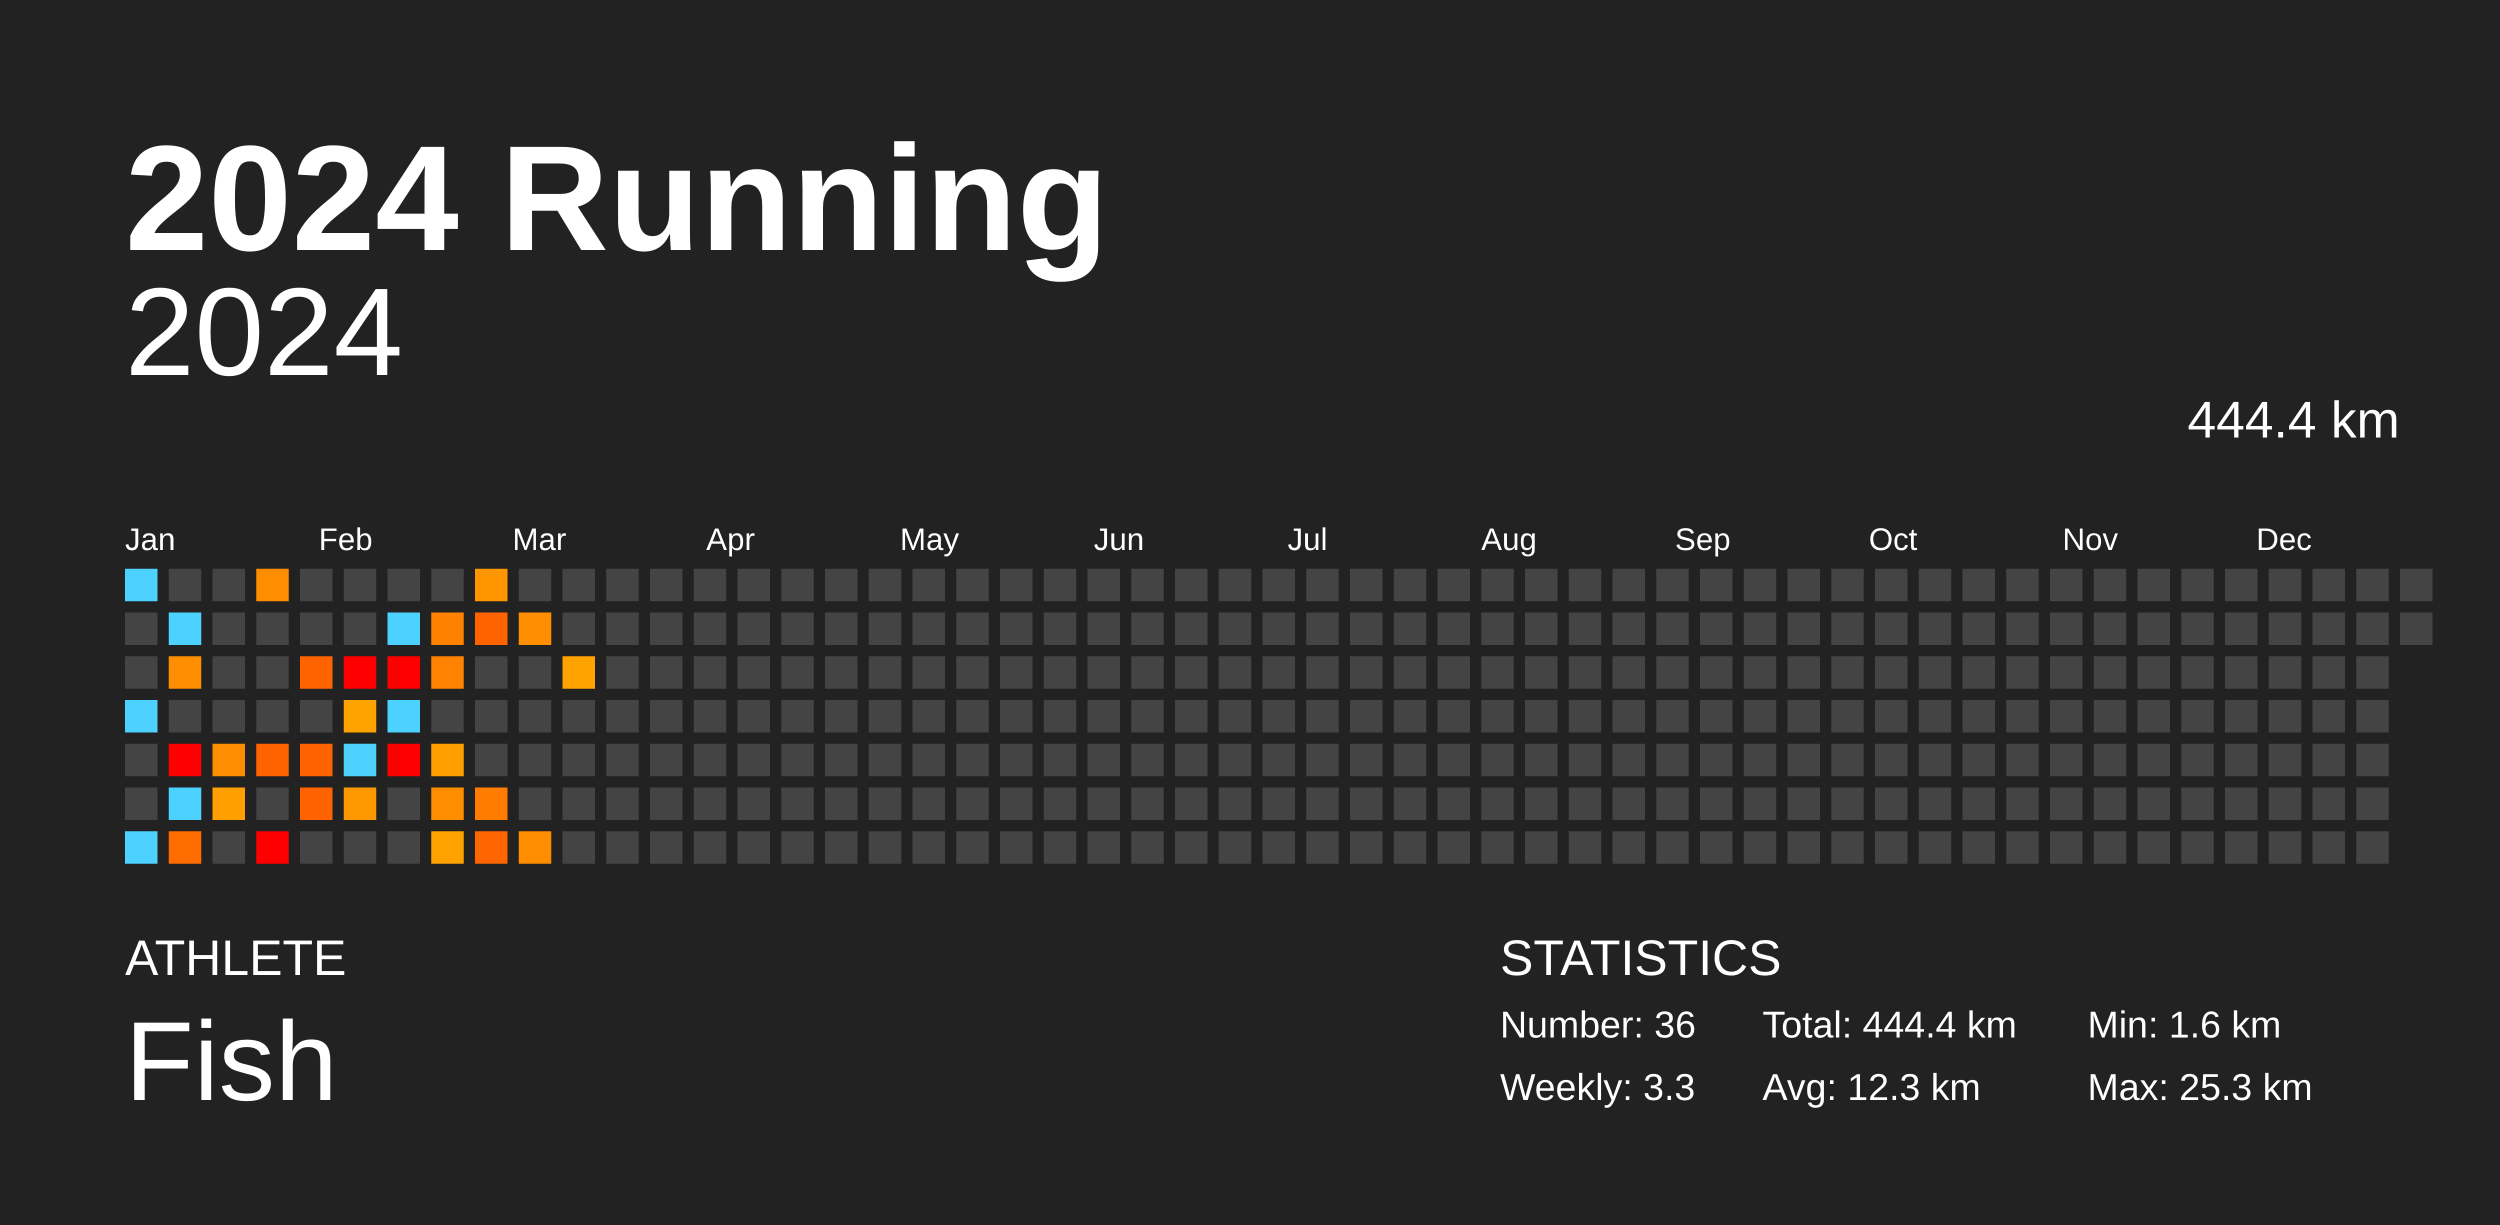
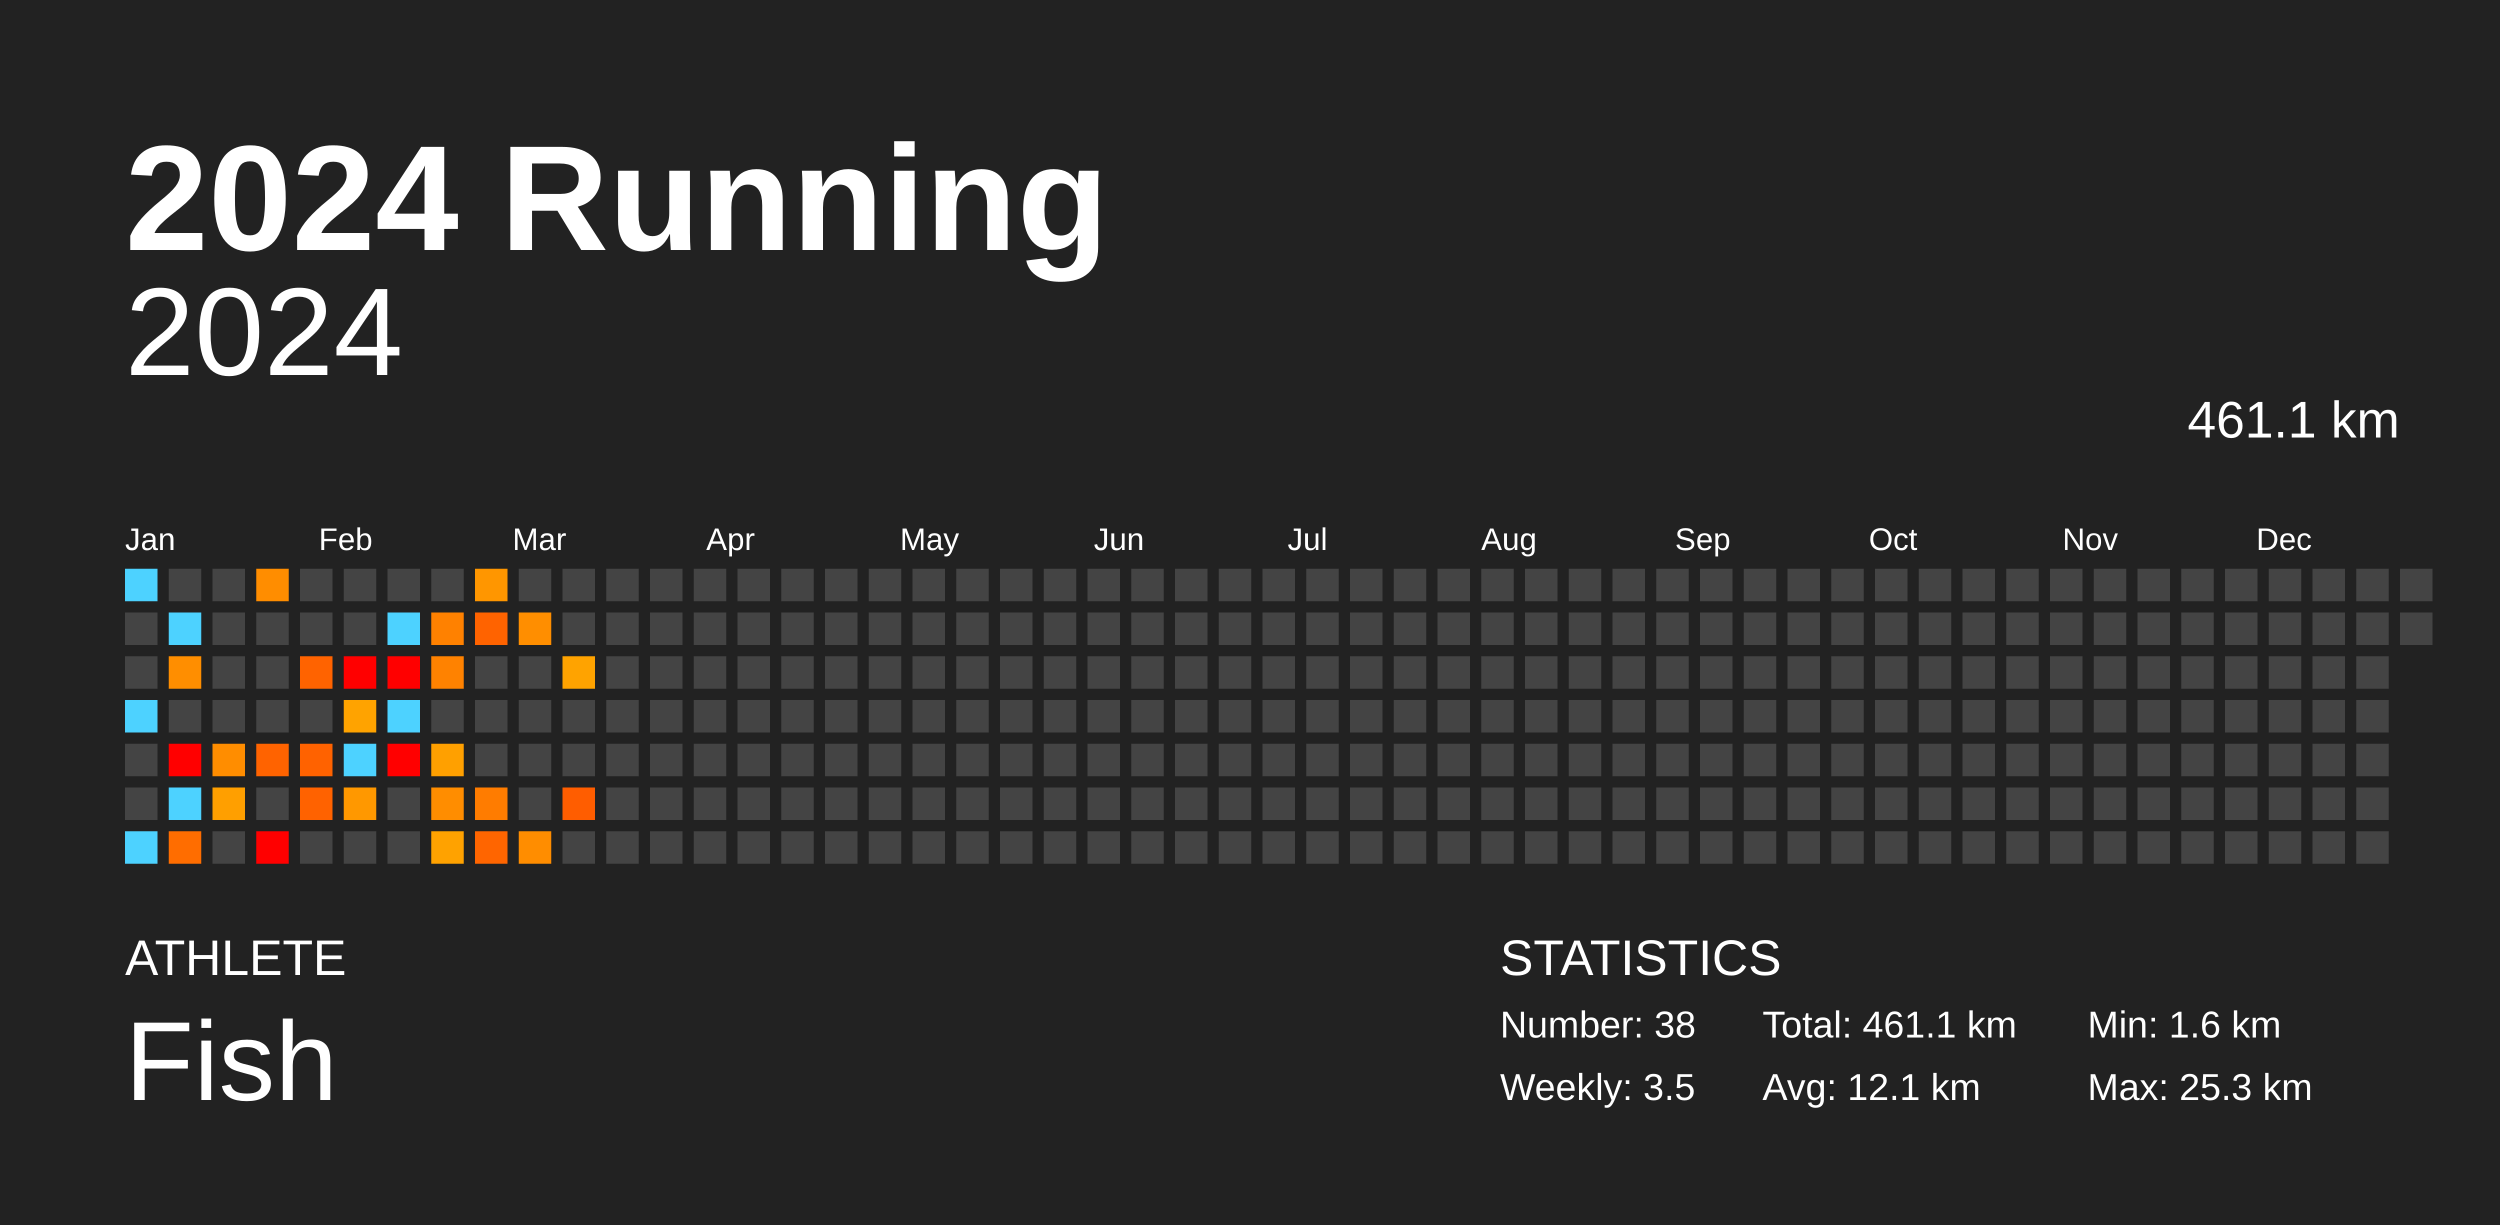
<svg xmlns="http://www.w3.org/2000/svg" baseProfile="full" height="98mm" version="1.1" viewBox="0,0,200,98" width="200mm">
  <defs />
  <rect fill="#222222" height="98" width="200" x="0" y="0" />
  <text fill="#FFFFFF" style="font-size:12px; font-family:Arial; font-weight:bold;" x="10" y="20">2024 Running</text>
  <text fill="#FFFFFF" style="font-size:4px; font-family:Arial" x="10" y="78">ATHLETE</text>
  <text fill="#FFFFFF" style="font-size:9px; font-family:Arial" x="10" y="88">Fish</text>
  <text fill="#FFFFFF" style="font-size:4px; font-family:Arial" x="120" y="78">STATISTICS</text>
-   <text fill="#FFFFFF" style="font-size:3px; font-family:Arial" x="120" y="83">Number: 36</text>
-   <text fill="#FFFFFF" style="font-size:3px; font-family:Arial" x="120" y="88">Weekly: 3.3</text>
-   <text fill="#FFFFFF" style="font-size:3px; font-family:Arial" x="141" y="83">Total: 444.4 km</text>
-   <text fill="#FFFFFF" style="font-size:3px; font-family:Arial" x="141" y="88">Avg: 12.3 km</text>
+   <text fill="#FFFFFF" style="font-size:3px; font-family:Arial" x="120" y="83">Number: 38</text>
+   <text fill="#FFFFFF" style="font-size:3px; font-family:Arial" x="120" y="88">Weekly: 3.5</text>
+   <text fill="#FFFFFF" style="font-size:3px; font-family:Arial" x="141" y="83">Total: 461.1 km</text>
+   <text fill="#FFFFFF" style="font-size:3px; font-family:Arial" x="141" y="88">Avg: 12.1 km</text>
  <text fill="#FFFFFF" style="font-size:3px; font-family:Arial" x="167" y="83">Min: 1.6 km</text>
  <text fill="#FFFFFF" style="font-size:3px; font-family:Arial" x="167" y="88">Max: 25.3 km</text>
  <text alignment-baseline="hanging" fill="#FFFFFF" style="font-size:10.0px; font-family:Arial;" x="10" y="30">2024</text>
-   <text alignment-baseline="hanging" fill="#FFFFFF" style="font-size:4.125px; font-family:Arial;" x="175" y="35">444.4 km</text>
+   <text alignment-baseline="hanging" fill="#FFFFFF" style="font-size:4.125px; font-family:Arial;" x="175" y="35">461.1 km</text>
  <text fill="#FFFFFF" style="font-size:2.5px; font-family:Arial" x="10.0" y="44">Jan</text>
  <text fill="#FFFFFF" style="font-size:2.5px; font-family:Arial" x="25.5" y="44">Feb</text>
  <text fill="#FFFFFF" style="font-size:2.5px; font-family:Arial" x="41.0" y="44">Mar</text>
  <text fill="#FFFFFF" style="font-size:2.5px; font-family:Arial" x="56.5" y="44">Apr</text>
  <text fill="#FFFFFF" style="font-size:2.5px; font-family:Arial" x="72.0" y="44">May</text>
  <text fill="#FFFFFF" style="font-size:2.5px; font-family:Arial" x="87.5" y="44">Jun</text>
  <text fill="#FFFFFF" style="font-size:2.5px; font-family:Arial" x="103.0" y="44">Jul</text>
  <text fill="#FFFFFF" style="font-size:2.5px; font-family:Arial" x="118.5" y="44">Aug</text>
  <text fill="#FFFFFF" style="font-size:2.5px; font-family:Arial" x="134.0" y="44">Sep</text>
  <text fill="#FFFFFF" style="font-size:2.5px; font-family:Arial" x="149.5" y="44">Oct</text>
  <text fill="#FFFFFF" style="font-size:2.5px; font-family:Arial" x="165.0" y="44">Nov</text>
  <text fill="#FFFFFF" style="font-size:2.5px; font-family:Arial" x="180.5" y="44">Dec</text>
  <rect fill="#4dd2ff" height="2.6" width="2.6" x="10.0" y="45.5" />
  <rect fill="#444444" height="2.6" width="2.6" x="10.0" y="49.0" />
  <rect fill="#444444" height="2.6" width="2.6" x="10.0" y="52.5" />
  <rect fill="#4dd2ff" height="2.6" width="2.6" x="10.0" y="56.0" />
  <rect fill="#444444" height="2.6" width="2.6" x="10.0" y="59.5" />
  <rect fill="#444444" height="2.6" width="2.6" x="10.0" y="63.0" />
  <rect fill="#4dd2ff" height="2.6" width="2.6" x="10.0" y="66.5" />
  <rect fill="#444444" height="2.6" width="2.6" x="13.5" y="45.5" />
  <rect fill="#4dd2ff" height="2.6" width="2.6" x="13.5" y="49.0" />
  <rect fill="#ff8e00" height="2.6" width="2.6" x="13.5" y="52.5" />
  <rect fill="#444444" height="2.6" width="2.6" x="13.5" y="56.0" />
  <rect fill="red" height="2.6" width="2.6" x="13.5" y="59.5" />
  <rect fill="#4dd2ff" height="2.6" width="2.6" x="13.5" y="63.0" />
  <rect fill="#ff6d00" height="2.6" width="2.6" x="13.5" y="66.5" />
  <rect fill="#444444" height="2.6" width="2.6" x="17.0" y="45.5" />
  <rect fill="#444444" height="2.6" width="2.6" x="17.0" y="49.0" />
  <rect fill="#444444" height="2.6" width="2.6" x="17.0" y="52.5" />
  <rect fill="#444444" height="2.6" width="2.6" x="17.0" y="56.0" />
  <rect fill="#ff8d00" height="2.6" width="2.6" x="17.0" y="59.5" />
  <rect fill="#ff9f00" height="2.6" width="2.6" x="17.0" y="63.0" />
  <rect fill="#444444" height="2.6" width="2.6" x="17.0" y="66.5" />
  <rect fill="#ff8d00" height="2.6" width="2.6" x="20.5" y="45.5" />
  <rect fill="#444444" height="2.6" width="2.6" x="20.5" y="49.0" />
  <rect fill="#444444" height="2.6" width="2.6" x="20.5" y="52.5" />
  <rect fill="#444444" height="2.6" width="2.6" x="20.5" y="56.0" />
  <rect fill="#ff6300" height="2.6" width="2.6" x="20.5" y="59.5" />
  <rect fill="#444444" height="2.6" width="2.6" x="20.5" y="63.0" />
  <rect fill="red" height="2.6" width="2.6" x="20.5" y="66.5" />
  <rect fill="#444444" height="2.6" width="2.6" x="24.0" y="45.5" />
  <rect fill="#444444" height="2.6" width="2.6" x="24.0" y="49.0" />
  <rect fill="#ff6300" height="2.6" width="2.6" x="24.0" y="52.5" />
  <rect fill="#444444" height="2.6" width="2.6" x="24.0" y="56.0" />
  <rect fill="#ff6200" height="2.6" width="2.6" x="24.0" y="59.5" />
  <rect fill="#ff6200" height="2.6" width="2.6" x="24.0" y="63.0" />
  <rect fill="#444444" height="2.6" width="2.6" x="24.0" y="66.5" />
  <rect fill="#444444" height="2.6" width="2.6" x="27.5" y="45.5" />
  <rect fill="#444444" height="2.6" width="2.6" x="27.5" y="49.0" />
  <rect fill="red" height="2.6" width="2.6" x="27.5" y="52.5" />
  <rect fill="#ffa300" height="2.6" width="2.6" x="27.5" y="56.0" />
  <rect fill="#4dd2ff" height="2.6" width="2.6" x="27.5" y="59.5" />
  <rect fill="#ff9800" height="2.6" width="2.6" x="27.5" y="63.0" />
  <rect fill="#444444" height="2.6" width="2.6" x="27.5" y="66.5" />
  <rect fill="#444444" height="2.6" width="2.6" x="31.0" y="45.5" />
  <rect fill="#4dd2ff" height="2.6" width="2.6" x="31.0" y="49.0" />
  <rect fill="red" height="2.6" width="2.6" x="31.0" y="52.5" />
  <rect fill="#4dd2ff" height="2.6" width="2.6" x="31.0" y="56.0" />
  <rect fill="red" height="2.6" width="2.6" x="31.0" y="59.5" />
  <rect fill="#444444" height="2.6" width="2.6" x="31.0" y="63.0" />
  <rect fill="#444444" height="2.6" width="2.6" x="31.0" y="66.5" />
  <rect fill="#444444" height="2.6" width="2.6" x="34.5" y="45.5" />
  <rect fill="#ff8100" height="2.6" width="2.6" x="34.5" y="49.0" />
  <rect fill="#ff8200" height="2.6" width="2.6" x="34.5" y="52.5" />
  <rect fill="#444444" height="2.6" width="2.6" x="34.5" y="56.0" />
  <rect fill="#ffa000" height="2.6" width="2.6" x="34.5" y="59.5" />
  <rect fill="#ff8d00" height="2.6" width="2.6" x="34.5" y="63.0" />
  <rect fill="#ffa200" height="2.6" width="2.6" x="34.5" y="66.5" />
  <rect fill="#ff9600" height="2.6" width="2.6" x="38.0" y="45.5" />
  <rect fill="#ff6300" height="2.6" width="2.6" x="38.0" y="49.0" />
  <rect fill="#444444" height="2.6" width="2.6" x="38.0" y="52.5" />
  <rect fill="#444444" height="2.6" width="2.6" x="38.0" y="56.0" />
  <rect fill="#444444" height="2.6" width="2.6" x="38.0" y="59.5" />
  <rect fill="#ff7c00" height="2.6" width="2.6" x="38.0" y="63.0" />
  <rect fill="#ff6500" height="2.6" width="2.6" x="38.0" y="66.5" />
  <rect fill="#444444" height="2.6" width="2.6" x="41.5" y="45.5" />
  <rect fill="#ff8e00" height="2.6" width="2.6" x="41.5" y="49.0" />
  <rect fill="#444444" height="2.6" width="2.6" x="41.5" y="52.5" />
  <rect fill="#444444" height="2.6" width="2.6" x="41.5" y="56.0" />
  <rect fill="#444444" height="2.6" width="2.6" x="41.5" y="59.5" />
  <rect fill="#444444" height="2.6" width="2.6" x="41.5" y="63.0" />
  <rect fill="#ff8d00" height="2.6" width="2.6" x="41.5" y="66.5" />
  <rect fill="#444444" height="2.6" width="2.6" x="45.0" y="45.5" />
  <rect fill="#444444" height="2.6" width="2.6" x="45.0" y="49.0" />
  <rect fill="#ffa300" height="2.6" width="2.6" x="45.0" y="52.5" />
  <rect fill="#444444" height="2.6" width="2.6" x="45.0" y="56.0" />
  <rect fill="#444444" height="2.6" width="2.6" x="45.0" y="59.5" />
-   <rect fill="#444444" height="2.6" width="2.6" x="45.0" y="63.0" />
+   <rect fill="#ff5d00" height="2.6" width="2.6" x="45.0" y="63.0" />
  <rect fill="#444444" height="2.6" width="2.6" x="45.0" y="66.5" />
  <rect fill="#444444" height="2.6" width="2.6" x="48.5" y="45.5" />
  <rect fill="#444444" height="2.6" width="2.6" x="48.5" y="49.0" />
  <rect fill="#444444" height="2.6" width="2.6" x="48.5" y="52.5" />
  <rect fill="#444444" height="2.6" width="2.6" x="48.5" y="56.0" />
  <rect fill="#444444" height="2.6" width="2.6" x="48.5" y="59.5" />
  <rect fill="#444444" height="2.6" width="2.6" x="48.5" y="63.0" />
  <rect fill="#444444" height="2.6" width="2.6" x="48.5" y="66.5" />
  <rect fill="#444444" height="2.6" width="2.6" x="52.0" y="45.5" />
  <rect fill="#444444" height="2.6" width="2.6" x="52.0" y="49.0" />
  <rect fill="#444444" height="2.6" width="2.6" x="52.0" y="52.5" />
  <rect fill="#444444" height="2.6" width="2.6" x="52.0" y="56.0" />
  <rect fill="#444444" height="2.6" width="2.6" x="52.0" y="59.5" />
  <rect fill="#444444" height="2.6" width="2.6" x="52.0" y="63.0" />
  <rect fill="#444444" height="2.6" width="2.6" x="52.0" y="66.5" />
  <rect fill="#444444" height="2.6" width="2.6" x="55.5" y="45.5" />
  <rect fill="#444444" height="2.6" width="2.6" x="55.5" y="49.0" />
  <rect fill="#444444" height="2.6" width="2.6" x="55.5" y="52.5" />
  <rect fill="#444444" height="2.6" width="2.6" x="55.5" y="56.0" />
  <rect fill="#444444" height="2.6" width="2.6" x="55.5" y="59.5" />
  <rect fill="#444444" height="2.6" width="2.6" x="55.5" y="63.0" />
  <rect fill="#444444" height="2.6" width="2.6" x="55.5" y="66.5" />
  <rect fill="#444444" height="2.6" width="2.6" x="59.0" y="45.5" />
  <rect fill="#444444" height="2.6" width="2.6" x="59.0" y="49.0" />
  <rect fill="#444444" height="2.6" width="2.6" x="59.0" y="52.5" />
  <rect fill="#444444" height="2.6" width="2.6" x="59.0" y="56.0" />
  <rect fill="#444444" height="2.6" width="2.6" x="59.0" y="59.5" />
  <rect fill="#444444" height="2.6" width="2.6" x="59.0" y="63.0" />
  <rect fill="#444444" height="2.6" width="2.6" x="59.0" y="66.5" />
  <rect fill="#444444" height="2.6" width="2.6" x="62.5" y="45.5" />
  <rect fill="#444444" height="2.6" width="2.6" x="62.5" y="49.0" />
  <rect fill="#444444" height="2.6" width="2.6" x="62.5" y="52.5" />
  <rect fill="#444444" height="2.6" width="2.6" x="62.5" y="56.0" />
  <rect fill="#444444" height="2.6" width="2.6" x="62.5" y="59.5" />
  <rect fill="#444444" height="2.6" width="2.6" x="62.5" y="63.0" />
  <rect fill="#444444" height="2.6" width="2.6" x="62.5" y="66.5" />
  <rect fill="#444444" height="2.6" width="2.6" x="66.0" y="45.5" />
  <rect fill="#444444" height="2.6" width="2.6" x="66.0" y="49.0" />
  <rect fill="#444444" height="2.6" width="2.6" x="66.0" y="52.5" />
  <rect fill="#444444" height="2.6" width="2.6" x="66.0" y="56.0" />
  <rect fill="#444444" height="2.6" width="2.6" x="66.0" y="59.5" />
  <rect fill="#444444" height="2.6" width="2.6" x="66.0" y="63.0" />
  <rect fill="#444444" height="2.6" width="2.6" x="66.0" y="66.5" />
  <rect fill="#444444" height="2.6" width="2.6" x="69.5" y="45.5" />
  <rect fill="#444444" height="2.6" width="2.6" x="69.5" y="49.0" />
  <rect fill="#444444" height="2.6" width="2.6" x="69.5" y="52.5" />
  <rect fill="#444444" height="2.6" width="2.6" x="69.5" y="56.0" />
  <rect fill="#444444" height="2.6" width="2.6" x="69.5" y="59.5" />
  <rect fill="#444444" height="2.6" width="2.6" x="69.5" y="63.0" />
  <rect fill="#444444" height="2.6" width="2.6" x="69.5" y="66.5" />
  <rect fill="#444444" height="2.6" width="2.6" x="73.0" y="45.5" />
  <rect fill="#444444" height="2.6" width="2.6" x="73.0" y="49.0" />
  <rect fill="#444444" height="2.6" width="2.6" x="73.0" y="52.5" />
  <rect fill="#444444" height="2.6" width="2.6" x="73.0" y="56.0" />
  <rect fill="#444444" height="2.6" width="2.6" x="73.0" y="59.5" />
  <rect fill="#444444" height="2.6" width="2.6" x="73.0" y="63.0" />
  <rect fill="#444444" height="2.6" width="2.6" x="73.0" y="66.5" />
  <rect fill="#444444" height="2.6" width="2.6" x="76.5" y="45.5" />
  <rect fill="#444444" height="2.6" width="2.6" x="76.5" y="49.0" />
  <rect fill="#444444" height="2.6" width="2.6" x="76.5" y="52.5" />
  <rect fill="#444444" height="2.6" width="2.6" x="76.5" y="56.0" />
  <rect fill="#444444" height="2.6" width="2.6" x="76.5" y="59.5" />
  <rect fill="#444444" height="2.6" width="2.6" x="76.5" y="63.0" />
  <rect fill="#444444" height="2.6" width="2.6" x="76.5" y="66.5" />
  <rect fill="#444444" height="2.6" width="2.6" x="80.0" y="45.5" />
  <rect fill="#444444" height="2.6" width="2.6" x="80.0" y="49.0" />
  <rect fill="#444444" height="2.6" width="2.6" x="80.0" y="52.5" />
  <rect fill="#444444" height="2.6" width="2.6" x="80.0" y="56.0" />
  <rect fill="#444444" height="2.6" width="2.6" x="80.0" y="59.5" />
  <rect fill="#444444" height="2.6" width="2.6" x="80.0" y="63.0" />
  <rect fill="#444444" height="2.6" width="2.6" x="80.0" y="66.5" />
  <rect fill="#444444" height="2.6" width="2.6" x="83.5" y="45.5" />
  <rect fill="#444444" height="2.6" width="2.6" x="83.5" y="49.0" />
  <rect fill="#444444" height="2.6" width="2.6" x="83.5" y="52.5" />
  <rect fill="#444444" height="2.6" width="2.6" x="83.5" y="56.0" />
  <rect fill="#444444" height="2.6" width="2.6" x="83.5" y="59.5" />
  <rect fill="#444444" height="2.6" width="2.6" x="83.5" y="63.0" />
  <rect fill="#444444" height="2.6" width="2.6" x="83.5" y="66.5" />
  <rect fill="#444444" height="2.6" width="2.6" x="87.0" y="45.5" />
  <rect fill="#444444" height="2.6" width="2.6" x="87.0" y="49.0" />
  <rect fill="#444444" height="2.6" width="2.6" x="87.0" y="52.5" />
  <rect fill="#444444" height="2.6" width="2.6" x="87.0" y="56.0" />
  <rect fill="#444444" height="2.6" width="2.6" x="87.0" y="59.5" />
  <rect fill="#444444" height="2.6" width="2.6" x="87.0" y="63.0" />
  <rect fill="#444444" height="2.6" width="2.6" x="87.0" y="66.5" />
  <rect fill="#444444" height="2.6" width="2.6" x="90.5" y="45.5" />
  <rect fill="#444444" height="2.6" width="2.6" x="90.5" y="49.0" />
  <rect fill="#444444" height="2.6" width="2.6" x="90.5" y="52.5" />
  <rect fill="#444444" height="2.6" width="2.6" x="90.5" y="56.0" />
  <rect fill="#444444" height="2.6" width="2.6" x="90.5" y="59.5" />
  <rect fill="#444444" height="2.6" width="2.6" x="90.5" y="63.0" />
  <rect fill="#444444" height="2.6" width="2.6" x="90.5" y="66.5" />
  <rect fill="#444444" height="2.6" width="2.6" x="94.0" y="45.5" />
  <rect fill="#444444" height="2.6" width="2.6" x="94.0" y="49.0" />
  <rect fill="#444444" height="2.6" width="2.6" x="94.0" y="52.5" />
  <rect fill="#444444" height="2.6" width="2.6" x="94.0" y="56.0" />
  <rect fill="#444444" height="2.6" width="2.6" x="94.0" y="59.5" />
  <rect fill="#444444" height="2.6" width="2.6" x="94.0" y="63.0" />
  <rect fill="#444444" height="2.6" width="2.6" x="94.0" y="66.5" />
  <rect fill="#444444" height="2.6" width="2.6" x="97.5" y="45.5" />
  <rect fill="#444444" height="2.6" width="2.6" x="97.5" y="49.0" />
  <rect fill="#444444" height="2.6" width="2.6" x="97.5" y="52.5" />
  <rect fill="#444444" height="2.6" width="2.6" x="97.5" y="56.0" />
  <rect fill="#444444" height="2.6" width="2.6" x="97.5" y="59.5" />
  <rect fill="#444444" height="2.6" width="2.6" x="97.5" y="63.0" />
  <rect fill="#444444" height="2.6" width="2.6" x="97.5" y="66.5" />
  <rect fill="#444444" height="2.6" width="2.6" x="101.0" y="45.5" />
  <rect fill="#444444" height="2.6" width="2.6" x="101.0" y="49.0" />
  <rect fill="#444444" height="2.6" width="2.6" x="101.0" y="52.5" />
  <rect fill="#444444" height="2.6" width="2.6" x="101.0" y="56.0" />
  <rect fill="#444444" height="2.6" width="2.6" x="101.0" y="59.5" />
  <rect fill="#444444" height="2.6" width="2.6" x="101.0" y="63.0" />
  <rect fill="#444444" height="2.6" width="2.6" x="101.0" y="66.5" />
  <rect fill="#444444" height="2.6" width="2.6" x="104.5" y="45.5" />
  <rect fill="#444444" height="2.6" width="2.6" x="104.5" y="49.0" />
  <rect fill="#444444" height="2.6" width="2.6" x="104.5" y="52.5" />
  <rect fill="#444444" height="2.6" width="2.6" x="104.5" y="56.0" />
  <rect fill="#444444" height="2.6" width="2.6" x="104.5" y="59.5" />
  <rect fill="#444444" height="2.6" width="2.6" x="104.5" y="63.0" />
  <rect fill="#444444" height="2.6" width="2.6" x="104.5" y="66.5" />
  <rect fill="#444444" height="2.6" width="2.6" x="108.0" y="45.5" />
  <rect fill="#444444" height="2.6" width="2.6" x="108.0" y="49.0" />
  <rect fill="#444444" height="2.6" width="2.6" x="108.0" y="52.5" />
  <rect fill="#444444" height="2.6" width="2.6" x="108.0" y="56.0" />
  <rect fill="#444444" height="2.6" width="2.6" x="108.0" y="59.5" />
  <rect fill="#444444" height="2.6" width="2.6" x="108.0" y="63.0" />
  <rect fill="#444444" height="2.6" width="2.6" x="108.0" y="66.5" />
  <rect fill="#444444" height="2.6" width="2.6" x="111.5" y="45.5" />
  <rect fill="#444444" height="2.6" width="2.6" x="111.5" y="49.0" />
  <rect fill="#444444" height="2.6" width="2.6" x="111.5" y="52.5" />
  <rect fill="#444444" height="2.6" width="2.6" x="111.5" y="56.0" />
  <rect fill="#444444" height="2.6" width="2.6" x="111.5" y="59.5" />
  <rect fill="#444444" height="2.6" width="2.6" x="111.5" y="63.0" />
  <rect fill="#444444" height="2.6" width="2.6" x="111.5" y="66.5" />
  <rect fill="#444444" height="2.6" width="2.6" x="115.0" y="45.5" />
  <rect fill="#444444" height="2.6" width="2.6" x="115.0" y="49.0" />
  <rect fill="#444444" height="2.6" width="2.6" x="115.0" y="52.5" />
  <rect fill="#444444" height="2.6" width="2.6" x="115.0" y="56.0" />
  <rect fill="#444444" height="2.6" width="2.6" x="115.0" y="59.5" />
  <rect fill="#444444" height="2.6" width="2.6" x="115.0" y="63.0" />
  <rect fill="#444444" height="2.6" width="2.6" x="115.0" y="66.5" />
  <rect fill="#444444" height="2.6" width="2.6" x="118.5" y="45.5" />
  <rect fill="#444444" height="2.6" width="2.6" x="118.5" y="49.0" />
  <rect fill="#444444" height="2.6" width="2.6" x="118.5" y="52.5" />
  <rect fill="#444444" height="2.6" width="2.6" x="118.5" y="56.0" />
  <rect fill="#444444" height="2.6" width="2.6" x="118.5" y="59.5" />
  <rect fill="#444444" height="2.6" width="2.6" x="118.5" y="63.0" />
  <rect fill="#444444" height="2.6" width="2.6" x="118.5" y="66.5" />
  <rect fill="#444444" height="2.6" width="2.6" x="122.0" y="45.5" />
  <rect fill="#444444" height="2.6" width="2.6" x="122.0" y="49.0" />
  <rect fill="#444444" height="2.6" width="2.6" x="122.0" y="52.5" />
  <rect fill="#444444" height="2.6" width="2.6" x="122.0" y="56.0" />
  <rect fill="#444444" height="2.6" width="2.6" x="122.0" y="59.5" />
  <rect fill="#444444" height="2.6" width="2.6" x="122.0" y="63.0" />
  <rect fill="#444444" height="2.6" width="2.6" x="122.0" y="66.5" />
  <rect fill="#444444" height="2.6" width="2.6" x="125.5" y="45.5" />
  <rect fill="#444444" height="2.6" width="2.6" x="125.5" y="49.0" />
  <rect fill="#444444" height="2.6" width="2.6" x="125.5" y="52.5" />
  <rect fill="#444444" height="2.6" width="2.6" x="125.5" y="56.0" />
  <rect fill="#444444" height="2.6" width="2.6" x="125.5" y="59.5" />
  <rect fill="#444444" height="2.6" width="2.6" x="125.5" y="63.0" />
  <rect fill="#444444" height="2.6" width="2.6" x="125.5" y="66.5" />
  <rect fill="#444444" height="2.6" width="2.6" x="129.0" y="45.5" />
  <rect fill="#444444" height="2.6" width="2.6" x="129.0" y="49.0" />
  <rect fill="#444444" height="2.6" width="2.6" x="129.0" y="52.5" />
  <rect fill="#444444" height="2.6" width="2.6" x="129.0" y="56.0" />
  <rect fill="#444444" height="2.6" width="2.6" x="129.0" y="59.5" />
  <rect fill="#444444" height="2.6" width="2.6" x="129.0" y="63.0" />
  <rect fill="#444444" height="2.6" width="2.6" x="129.0" y="66.5" />
  <rect fill="#444444" height="2.6" width="2.6" x="132.5" y="45.5" />
  <rect fill="#444444" height="2.6" width="2.6" x="132.5" y="49.0" />
  <rect fill="#444444" height="2.6" width="2.6" x="132.5" y="52.5" />
  <rect fill="#444444" height="2.6" width="2.6" x="132.5" y="56.0" />
  <rect fill="#444444" height="2.6" width="2.6" x="132.5" y="59.5" />
  <rect fill="#444444" height="2.6" width="2.6" x="132.5" y="63.0" />
  <rect fill="#444444" height="2.6" width="2.6" x="132.5" y="66.5" />
  <rect fill="#444444" height="2.6" width="2.6" x="136.0" y="45.5" />
  <rect fill="#444444" height="2.6" width="2.6" x="136.0" y="49.0" />
  <rect fill="#444444" height="2.6" width="2.6" x="136.0" y="52.5" />
  <rect fill="#444444" height="2.6" width="2.6" x="136.0" y="56.0" />
  <rect fill="#444444" height="2.6" width="2.6" x="136.0" y="59.5" />
  <rect fill="#444444" height="2.6" width="2.6" x="136.0" y="63.0" />
  <rect fill="#444444" height="2.6" width="2.6" x="136.0" y="66.5" />
  <rect fill="#444444" height="2.6" width="2.6" x="139.5" y="45.5" />
  <rect fill="#444444" height="2.6" width="2.6" x="139.5" y="49.0" />
  <rect fill="#444444" height="2.6" width="2.6" x="139.5" y="52.5" />
  <rect fill="#444444" height="2.6" width="2.6" x="139.5" y="56.0" />
  <rect fill="#444444" height="2.6" width="2.6" x="139.5" y="59.5" />
  <rect fill="#444444" height="2.6" width="2.6" x="139.5" y="63.0" />
  <rect fill="#444444" height="2.6" width="2.6" x="139.5" y="66.5" />
  <rect fill="#444444" height="2.6" width="2.6" x="143.0" y="45.5" />
  <rect fill="#444444" height="2.6" width="2.6" x="143.0" y="49.0" />
  <rect fill="#444444" height="2.6" width="2.6" x="143.0" y="52.5" />
  <rect fill="#444444" height="2.6" width="2.6" x="143.0" y="56.0" />
  <rect fill="#444444" height="2.6" width="2.6" x="143.0" y="59.5" />
  <rect fill="#444444" height="2.6" width="2.6" x="143.0" y="63.0" />
  <rect fill="#444444" height="2.6" width="2.6" x="143.0" y="66.5" />
  <rect fill="#444444" height="2.6" width="2.6" x="146.5" y="45.5" />
  <rect fill="#444444" height="2.6" width="2.6" x="146.5" y="49.0" />
  <rect fill="#444444" height="2.6" width="2.6" x="146.5" y="52.5" />
  <rect fill="#444444" height="2.6" width="2.6" x="146.5" y="56.0" />
  <rect fill="#444444" height="2.6" width="2.6" x="146.5" y="59.5" />
  <rect fill="#444444" height="2.6" width="2.6" x="146.5" y="63.0" />
  <rect fill="#444444" height="2.6" width="2.6" x="146.5" y="66.5" />
  <rect fill="#444444" height="2.6" width="2.6" x="150.0" y="45.5" />
  <rect fill="#444444" height="2.6" width="2.6" x="150.0" y="49.0" />
  <rect fill="#444444" height="2.6" width="2.6" x="150.0" y="52.5" />
  <rect fill="#444444" height="2.6" width="2.6" x="150.0" y="56.0" />
  <rect fill="#444444" height="2.6" width="2.6" x="150.0" y="59.5" />
  <rect fill="#444444" height="2.6" width="2.6" x="150.0" y="63.0" />
  <rect fill="#444444" height="2.6" width="2.6" x="150.0" y="66.5" />
  <rect fill="#444444" height="2.6" width="2.6" x="153.5" y="45.5" />
  <rect fill="#444444" height="2.6" width="2.6" x="153.5" y="49.0" />
  <rect fill="#444444" height="2.6" width="2.6" x="153.5" y="52.5" />
  <rect fill="#444444" height="2.6" width="2.6" x="153.5" y="56.0" />
  <rect fill="#444444" height="2.6" width="2.6" x="153.5" y="59.5" />
  <rect fill="#444444" height="2.6" width="2.6" x="153.5" y="63.0" />
  <rect fill="#444444" height="2.6" width="2.6" x="153.5" y="66.5" />
  <rect fill="#444444" height="2.6" width="2.6" x="157.0" y="45.5" />
  <rect fill="#444444" height="2.6" width="2.6" x="157.0" y="49.0" />
  <rect fill="#444444" height="2.6" width="2.6" x="157.0" y="52.5" />
  <rect fill="#444444" height="2.6" width="2.6" x="157.0" y="56.0" />
  <rect fill="#444444" height="2.6" width="2.6" x="157.0" y="59.5" />
  <rect fill="#444444" height="2.6" width="2.6" x="157.0" y="63.0" />
  <rect fill="#444444" height="2.6" width="2.6" x="157.0" y="66.5" />
  <rect fill="#444444" height="2.6" width="2.6" x="160.5" y="45.5" />
  <rect fill="#444444" height="2.6" width="2.6" x="160.5" y="49.0" />
  <rect fill="#444444" height="2.6" width="2.6" x="160.5" y="52.5" />
  <rect fill="#444444" height="2.6" width="2.6" x="160.5" y="56.0" />
  <rect fill="#444444" height="2.6" width="2.6" x="160.5" y="59.5" />
  <rect fill="#444444" height="2.6" width="2.6" x="160.5" y="63.0" />
  <rect fill="#444444" height="2.6" width="2.6" x="160.5" y="66.5" />
  <rect fill="#444444" height="2.6" width="2.6" x="164.0" y="45.5" />
  <rect fill="#444444" height="2.6" width="2.6" x="164.0" y="49.0" />
  <rect fill="#444444" height="2.6" width="2.6" x="164.0" y="52.5" />
  <rect fill="#444444" height="2.6" width="2.6" x="164.0" y="56.0" />
  <rect fill="#444444" height="2.6" width="2.6" x="164.0" y="59.5" />
  <rect fill="#444444" height="2.6" width="2.6" x="164.0" y="63.0" />
  <rect fill="#444444" height="2.6" width="2.6" x="164.0" y="66.5" />
  <rect fill="#444444" height="2.6" width="2.6" x="167.5" y="45.5" />
  <rect fill="#444444" height="2.6" width="2.6" x="167.5" y="49.0" />
  <rect fill="#444444" height="2.6" width="2.6" x="167.5" y="52.5" />
  <rect fill="#444444" height="2.6" width="2.6" x="167.5" y="56.0" />
  <rect fill="#444444" height="2.6" width="2.6" x="167.5" y="59.5" />
  <rect fill="#444444" height="2.6" width="2.6" x="167.5" y="63.0" />
  <rect fill="#444444" height="2.6" width="2.6" x="167.5" y="66.5" />
  <rect fill="#444444" height="2.6" width="2.6" x="171.0" y="45.5" />
  <rect fill="#444444" height="2.6" width="2.6" x="171.0" y="49.0" />
  <rect fill="#444444" height="2.6" width="2.6" x="171.0" y="52.5" />
  <rect fill="#444444" height="2.6" width="2.6" x="171.0" y="56.0" />
  <rect fill="#444444" height="2.6" width="2.6" x="171.0" y="59.5" />
  <rect fill="#444444" height="2.6" width="2.6" x="171.0" y="63.0" />
  <rect fill="#444444" height="2.6" width="2.6" x="171.0" y="66.5" />
  <rect fill="#444444" height="2.6" width="2.6" x="174.5" y="45.5" />
  <rect fill="#444444" height="2.6" width="2.6" x="174.5" y="49.0" />
  <rect fill="#444444" height="2.6" width="2.6" x="174.5" y="52.5" />
  <rect fill="#444444" height="2.6" width="2.6" x="174.5" y="56.0" />
  <rect fill="#444444" height="2.6" width="2.6" x="174.5" y="59.5" />
  <rect fill="#444444" height="2.6" width="2.6" x="174.5" y="63.0" />
  <rect fill="#444444" height="2.6" width="2.6" x="174.5" y="66.5" />
  <rect fill="#444444" height="2.6" width="2.6" x="178.0" y="45.5" />
  <rect fill="#444444" height="2.6" width="2.6" x="178.0" y="49.0" />
  <rect fill="#444444" height="2.6" width="2.6" x="178.0" y="52.5" />
  <rect fill="#444444" height="2.6" width="2.6" x="178.0" y="56.0" />
  <rect fill="#444444" height="2.6" width="2.6" x="178.0" y="59.5" />
  <rect fill="#444444" height="2.6" width="2.6" x="178.0" y="63.0" />
  <rect fill="#444444" height="2.6" width="2.6" x="178.0" y="66.5" />
  <rect fill="#444444" height="2.6" width="2.6" x="181.5" y="45.5" />
  <rect fill="#444444" height="2.6" width="2.6" x="181.5" y="49.0" />
  <rect fill="#444444" height="2.6" width="2.6" x="181.5" y="52.5" />
  <rect fill="#444444" height="2.6" width="2.6" x="181.5" y="56.0" />
  <rect fill="#444444" height="2.6" width="2.6" x="181.5" y="59.5" />
  <rect fill="#444444" height="2.6" width="2.6" x="181.5" y="63.0" />
  <rect fill="#444444" height="2.6" width="2.6" x="181.5" y="66.5" />
  <rect fill="#444444" height="2.6" width="2.6" x="185.0" y="45.5" />
  <rect fill="#444444" height="2.6" width="2.6" x="185.0" y="49.0" />
  <rect fill="#444444" height="2.6" width="2.6" x="185.0" y="52.5" />
  <rect fill="#444444" height="2.6" width="2.6" x="185.0" y="56.0" />
  <rect fill="#444444" height="2.6" width="2.6" x="185.0" y="59.5" />
  <rect fill="#444444" height="2.6" width="2.6" x="185.0" y="63.0" />
  <rect fill="#444444" height="2.6" width="2.6" x="185.0" y="66.5" />
  <rect fill="#444444" height="2.6" width="2.6" x="188.5" y="45.5" />
  <rect fill="#444444" height="2.6" width="2.6" x="188.5" y="49.0" />
  <rect fill="#444444" height="2.6" width="2.6" x="188.5" y="52.5" />
  <rect fill="#444444" height="2.6" width="2.6" x="188.5" y="56.0" />
  <rect fill="#444444" height="2.6" width="2.6" x="188.5" y="59.5" />
  <rect fill="#444444" height="2.6" width="2.6" x="188.5" y="63.0" />
  <rect fill="#444444" height="2.6" width="2.6" x="188.5" y="66.5" />
  <rect fill="#444444" height="2.6" width="2.6" x="192.0" y="45.5" />
  <rect fill="#444444" height="2.6" width="2.6" x="192.0" y="49.0" />
</svg>
